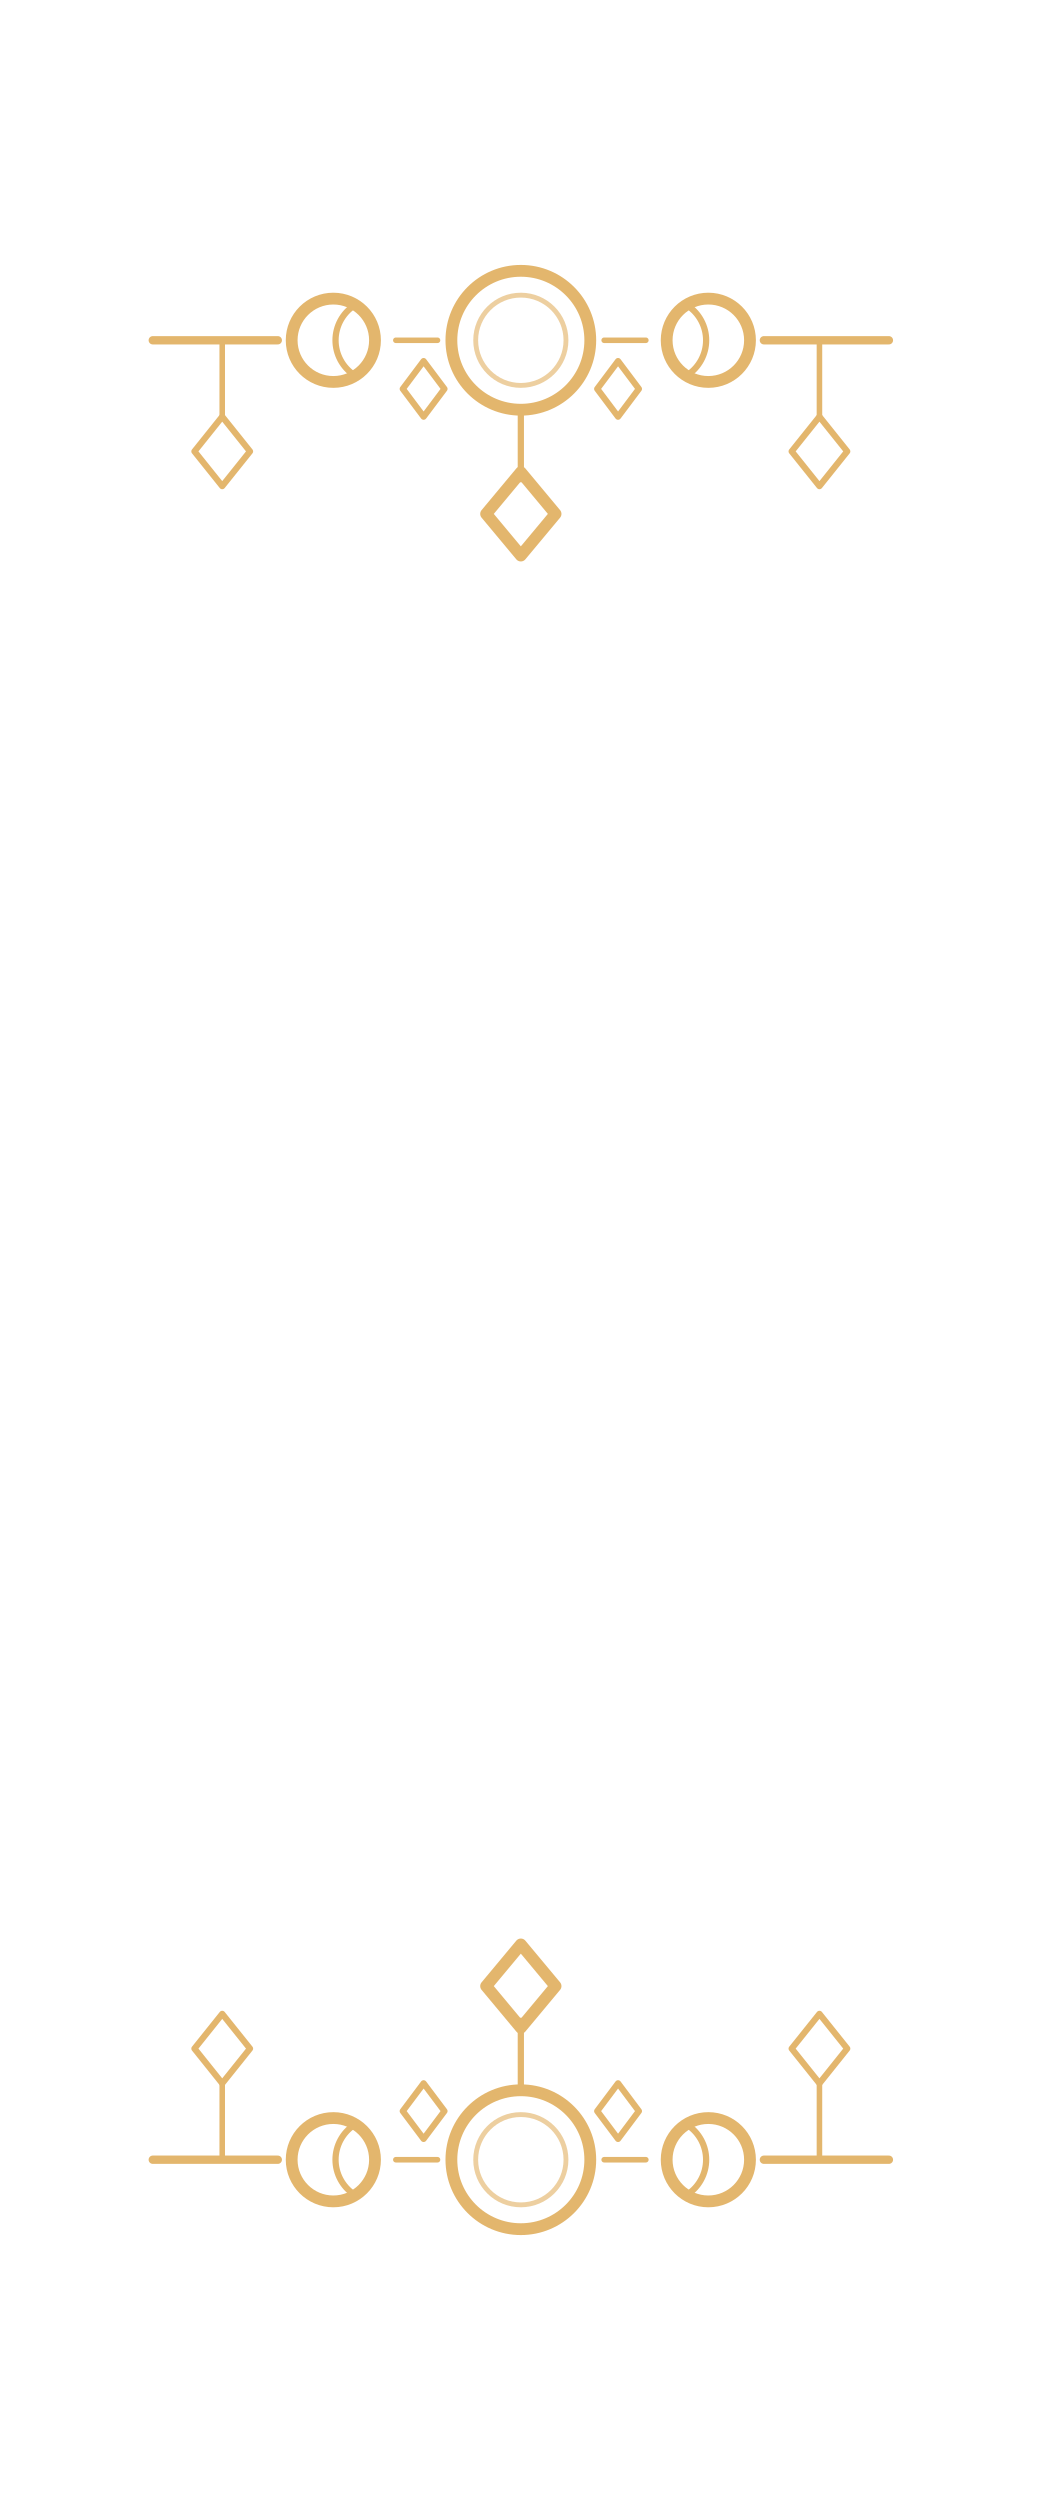
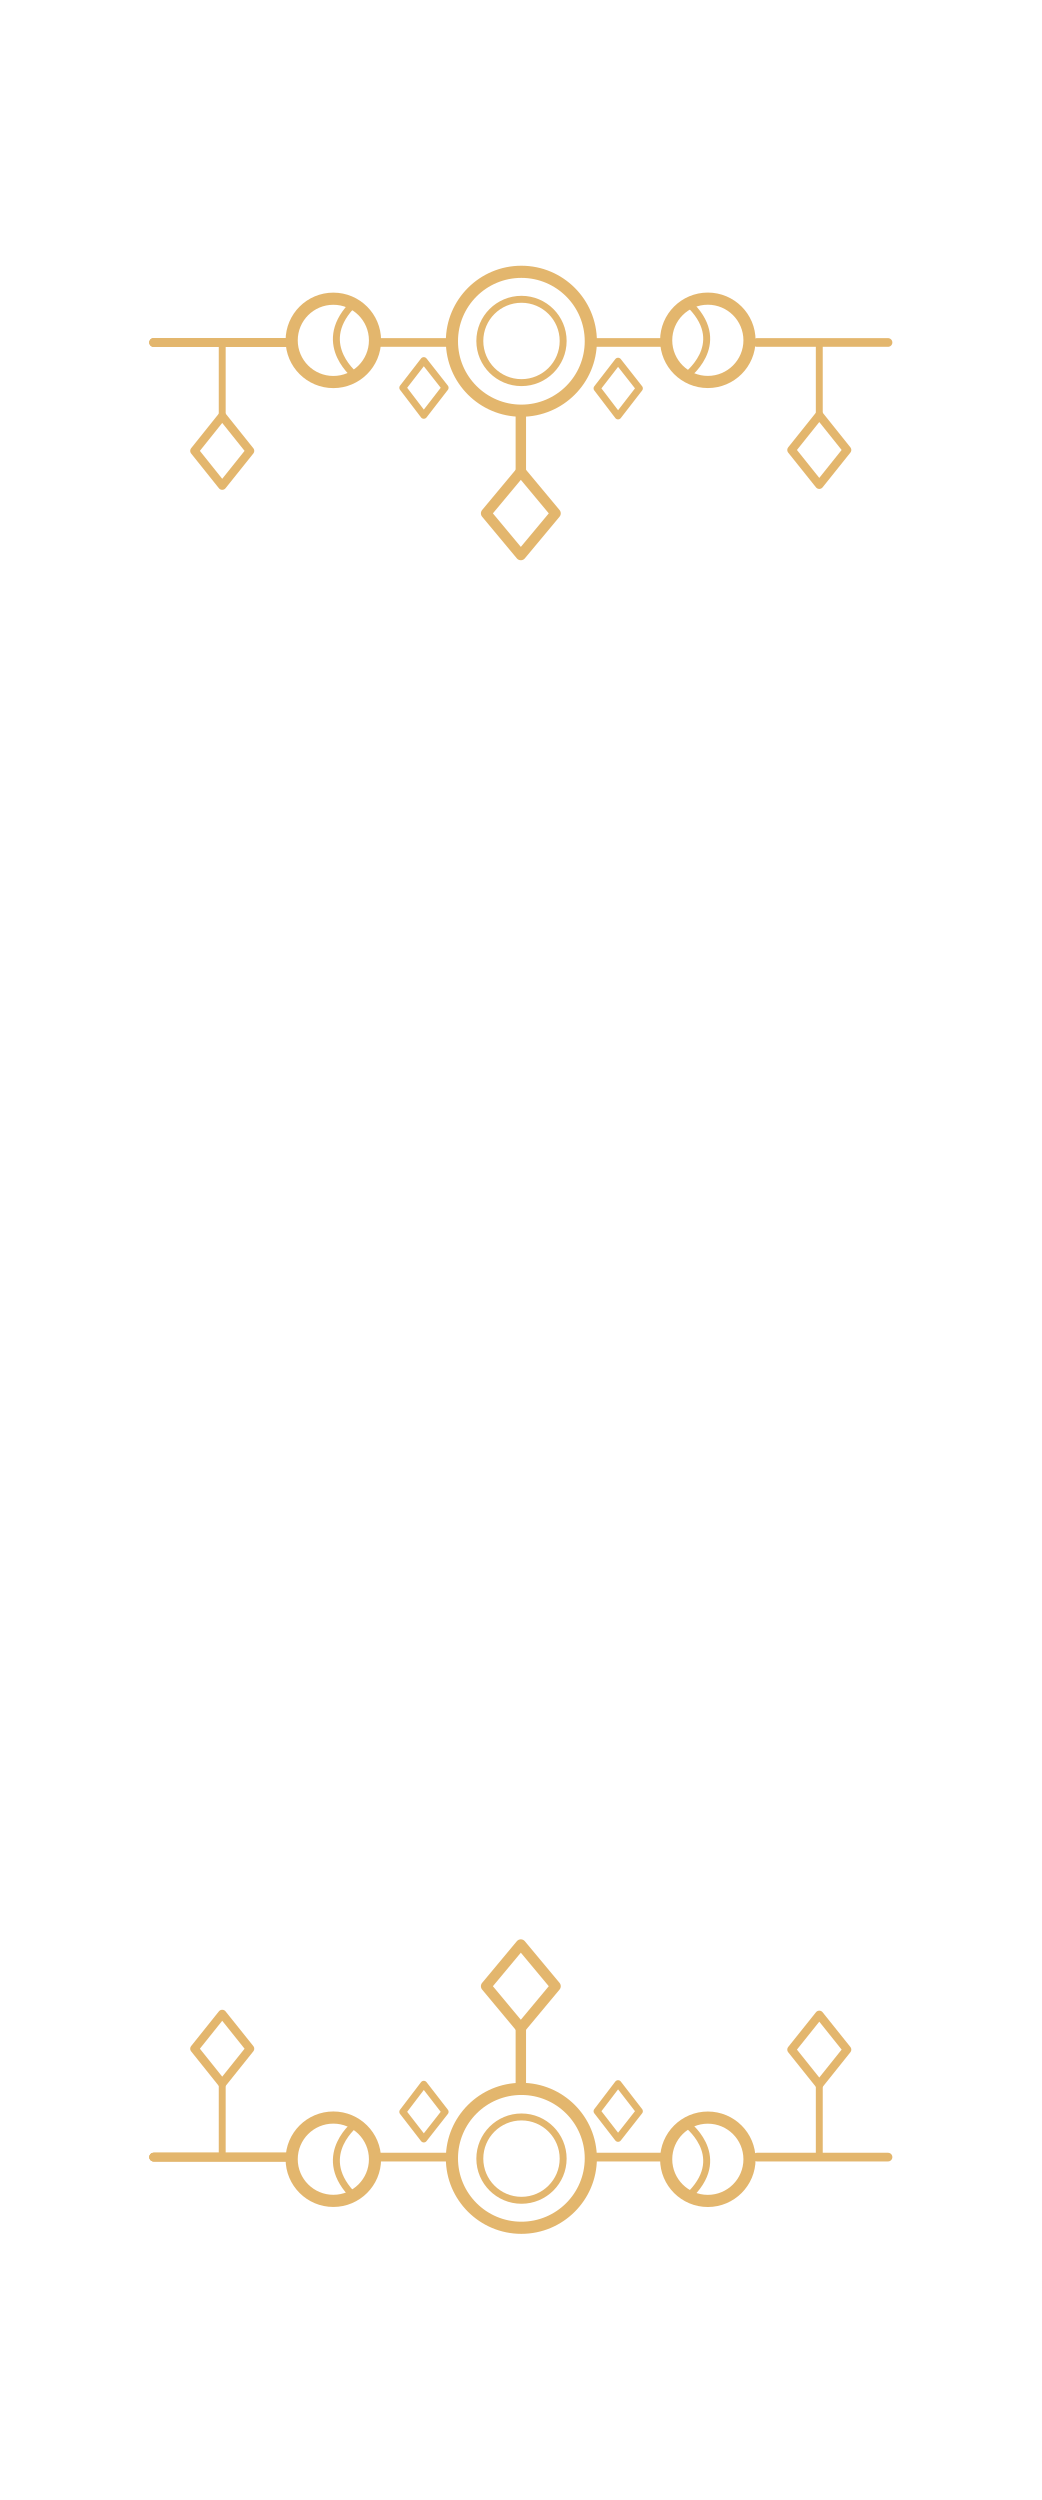
- <svg xmlns="http://www.w3.org/2000/svg" width="150" height="360" viewBox="0 0 150 360">
-   <g fill="none" stroke="#e3b66d" stroke-width="1.7" stroke-linecap="round" stroke-linejoin="round">
-     <defs>
+ <svg xmlns="http://www.w3.org/2000/svg" width="150" height="360" viewBox="0 0 150 360" version="1.1" id="svg13">
+   <defs id="defs13" />
+   <g fill="none" stroke="#e3b66d" stroke-width="1.7" stroke-linecap="round" stroke-linejoin="round" id="g13">
+     <defs id="defs12">
      <g id="lunar-phases-ornament">
-         <path d="M22 0H40M110 0H128" stroke-width="1.2" />
-         <circle cx="48" cy="0" r="6" />
-         <path d="M51 -5A6 6 0 0 0 51 5" stroke-width=".9" />
-         <circle cx="75" cy="0" r="10" />
-         <circle cx="75" cy="0" r="6.5" stroke-width=".7" opacity=".65" />
-         <circle cx="102" cy="0" r="6" />
-         <path d="M99 -5A6 6 0 0 1 99 5" stroke-width=".9" />
-         <path d="M57 0H63M87 0H93" stroke-width=".8" />
-         <path d="M75 10V20" stroke-width=".9" />
-         <path d="M75 19L80 25L75 31L70 25Z" />
-         <path d="M61 3L64 7L61 11L58 7Z" stroke-width=".9" />
-         <path d="M89 3L92 7L89 11L86 7Z" stroke-width=".9" />
-         <path d="M32 0V11M118 0V11" stroke-width=".8" />
-         <path d="M32 11L36 16L32 21L28 16Z" stroke-width=".9" />
-         <path d="M118 11L122 16L118 21L114 16Z" stroke-width=".9" />
+         <path d="M22 0H40M110 0H128" stroke-width="1.2" id="path1" />
+         <circle cx="48" cy="0" r="6" id="circle1" />
+         <path d="M51 -5A6 6 0 0 0 51 5" stroke-width=".9" id="path2" />
+         <circle cx="75" cy="0" r="10" id="circle2" />
+         <circle cx="75" cy="0" r="6.5" stroke-width=".7" opacity=".65" id="circle3" />
+         <circle cx="102" cy="0" r="6" id="circle4" />
+         <path d="M99 -5A6 6 0 0 1 99 5" stroke-width=".9" id="path4" />
+         <path d="M57 0H63M87 0H93" stroke-width=".8" id="path5" />
+         <path d="M75 10V20" stroke-width=".9" id="path6" />
+         <path d="M75 19L80 25L75 31L70 25Z" id="path7" />
+         <path d="M61 3L64 7L61 11L58 7Z" stroke-width=".9" id="path8" />
+         <path d="M89 3L92 7L89 11L86 7Z" stroke-width=".9" id="path9" />
+         <path d="M32 0V11M118 0V11" stroke-width=".8" id="path10" />
+         <path d="M32 11L36 16L32 21L28 16Z" stroke-width=".9" id="path11" />
+         <path d="M118 11L122 16L118 21L114 16Z" stroke-width=".9" id="path12" />
      </g>
    </defs>
-     <use href="#lunar-phases-ornament" transform="translate(0 49)" />
-     <use href="#lunar-phases-ornament" transform="translate(0 311) scale(1 -1)" />
+     <g id="g19" style="stroke:#e3b66d;stroke-opacity:1;fill:#000000;fill-opacity:0">
+       <circle style="fill:#000000;stroke:#e3b66d;stroke-width:1.75;stroke-dasharray:none;stroke-opacity:1;fill-opacity:0" id="path14" cx="48.001" cy="49.013" r="6" />
+       <circle style="fill:#000000;stroke:#e3b66d;stroke-width:1;stroke-dasharray:none;stroke-opacity:1;fill-opacity:0" id="path14-3" cx="75.094" cy="49.098" r="6" />
+       <circle style="fill:#000000;stroke:#e3b66d;stroke-width:1.75;stroke-dasharray:none;stroke-opacity:1;fill-opacity:0" id="path14-94" cx="75.077" cy="49.14" r="10" />
+       <circle style="fill:#000000;stroke:#e3b66d;stroke-width:1.75;stroke-dasharray:none;stroke-opacity:1;fill-opacity:0" id="path14-9" cx="101.928" cy="49.005" r="6" />
+       <path style="fill:#000000;stroke:#e3b66d;stroke-width:1;stroke-dasharray:none;stroke-opacity:1;fill-opacity:0" d="m 50.556,44.103 c -5.208,5.645 0.822,10.178 0.822,10.178" id="path15" />
+       <path style="fill:#000000;stroke:#e3b66d;stroke-width:1;stroke-dasharray:none;stroke-opacity:1;fill-opacity:0" d="M 99.556,44.075 C 104.984,49.708 98.699,54.231 98.699,54.231" id="path15-7" />
+       <path style="fill:#000000;stroke:#e3b66d;stroke-width:1;stroke-dasharray:none;stroke-opacity:1;fill-opacity:0" d="M 89,52.016 85.976,55.925 89,59.893 92.07,55.925 Z" id="path16" />
+       <path style="fill:#000000;stroke:#e3b66d;stroke-width:1;stroke-dasharray:none;stroke-opacity:1;fill-opacity:0" d="m 61.026,51.927 -3.024,3.909 3.024,3.968 3.07,-3.968 z" id="path16-0" />
+       <path style="fill:#000000;stroke:#e3b66d;stroke-width:1.221;stroke-dasharray:none;stroke-opacity:1;fill-opacity:0" d="m 32,59.925 -4,5 4,5 4,-5 z" id="path16-05" />
+       <path style="fill:#000000;stroke:#e3b66d;stroke-width:0.995;stroke-dasharray:none;stroke-opacity:1;fill-opacity:0" d="M 32,60.267 V 49.487" id="path17" />
+       <path style="fill:#000000;stroke:#e3b66d;stroke-width:1.221;stroke-dasharray:none;stroke-opacity:1;fill-opacity:0" d="m 117.977,59.796 -4,5 4,5 4,-5 z" id="path16-05-4" />
+       <path style="fill:#000000;stroke:#e3b66d;stroke-width:0.995;stroke-dasharray:none;stroke-opacity:1;fill-opacity:0" d="M 117.977,60.138 V 49.358" id="path17-5" />
+       <path style="fill:#000000;stroke:#e3b66d;stroke-width:1.5;stroke-dasharray:none;stroke-opacity:1;fill-opacity:0" d="m 75,67.925 -5,6 5,6 5,-6 z" id="path18" />
+       <path style="fill:#000000;stroke:#e3b66d;stroke-width:1.5;stroke-dasharray:none;stroke-opacity:1;fill-opacity:0" d="m 75,67.925 v -8.774" id="path19" />
+       <path d="M 22.125,49.317 H 42 m 67.003,0 H 127.875" style="fill:#000000;stroke:#e3b66d;stroke-width:1.25;stroke-dasharray:none;stroke-opacity:1;fill-opacity:0" id="path1-3" />
+       <path d="M 22.125,49.317 H 42 m 43.503,0 H 95.5" style="fill:#000000;stroke:#e3b66d;stroke-width:1.25;stroke-dasharray:none;stroke-opacity:1;fill-opacity:0" id="path20" />
+       <path d="M 22.125,49.317 H 42 m 12.504,0 h 9.997" style="fill:#000000;stroke:#e3b66d;stroke-width:1.25;stroke-dasharray:none;stroke-opacity:1;fill-opacity:0" id="path21" />
+     </g>
+     <g id="g52" transform="matrix(1,0,0,-1,0,359.94)" style="stroke:#e3b66d;stroke-opacity:1;fill:#000000;fill-opacity:0">
+       <circle style="fill:#000000;stroke:#e3b66d;stroke-width:1.75;stroke-dasharray:none;stroke-opacity:1;fill-opacity:0" id="circle37" cx="48.001" cy="49.013" r="6" />
+       <circle style="fill:#000000;stroke:#e3b66d;stroke-width:1;stroke-dasharray:none;stroke-opacity:1;fill-opacity:0" id="circle38" cx="75.094" cy="49.098" r="6" />
+       <circle style="fill:#000000;stroke:#e3b66d;stroke-width:1.75;stroke-dasharray:none;stroke-opacity:1;fill-opacity:0" id="circle39" cx="75.077" cy="49.14" r="10" />
+       <circle style="fill:#000000;stroke:#e3b66d;stroke-width:1.75;stroke-dasharray:none;stroke-opacity:1;fill-opacity:0" id="circle40" cx="101.928" cy="49.005" r="6" />
+       <path style="fill:#000000;stroke:#e3b66d;stroke-width:1;stroke-dasharray:none;stroke-opacity:1;fill-opacity:0" d="m 50.556,44.103 c -5.208,5.645 0.822,10.178 0.822,10.178" id="path40" />
+       <path style="fill:#000000;stroke:#e3b66d;stroke-width:1;stroke-dasharray:none;stroke-opacity:1;fill-opacity:0" d="M 99.556,44.075 C 104.984,49.708 98.699,54.231 98.699,54.231" id="path41" />
+       <path style="fill:#000000;stroke:#e3b66d;stroke-width:1;stroke-dasharray:none;stroke-opacity:1;fill-opacity:0" d="M 89,52.016 85.976,55.925 89,59.893 92.07,55.925 Z" id="path42" />
+       <path style="fill:#000000;stroke:#e3b66d;stroke-width:1;stroke-dasharray:none;stroke-opacity:1;fill-opacity:0" d="m 61.026,51.927 -3.024,3.909 3.024,3.968 3.07,-3.968 z" id="path43" />
+       <path style="fill:#000000;stroke:#e3b66d;stroke-width:1.221;stroke-dasharray:none;stroke-opacity:1;fill-opacity:0" d="m 32,59.925 -4,5 4,5 4,-5 z" id="path44" />
+       <path style="fill:#000000;stroke:#e3b66d;stroke-width:0.995;stroke-dasharray:none;stroke-opacity:1;fill-opacity:0" d="M 32,60.267 V 49.487" id="path45" />
+       <path style="fill:#000000;stroke:#e3b66d;stroke-width:1.221;stroke-dasharray:none;stroke-opacity:1;fill-opacity:0" d="m 117.977,59.796 -4,5 4,5 4,-5 z" id="path46" />
+       <path style="fill:#000000;stroke:#e3b66d;stroke-width:0.995;stroke-dasharray:none;stroke-opacity:1;fill-opacity:0" d="M 117.977,60.138 V 49.358" id="path47" />
+       <path style="fill:#000000;stroke:#e3b66d;stroke-width:1.5;stroke-dasharray:none;stroke-opacity:1;fill-opacity:0" d="m 75,67.925 -5,6 5,6 5,-6 z" id="path48" />
+       <path style="fill:#000000;stroke:#e3b66d;stroke-width:1.5;stroke-dasharray:none;stroke-opacity:1;fill-opacity:0" d="m 75,67.925 v -8.774" id="path49" />
+       <path d="M 22.125,49.317 H 42 m 67.003,0 H 127.875" style="fill:#000000;stroke:#e3b66d;stroke-width:1.25;stroke-dasharray:none;stroke-opacity:1;fill-opacity:0" id="path50" />
+       <path d="M 22.125,49.317 H 42 m 43.503,0 H 95.5" style="fill:#000000;stroke:#e3b66d;stroke-width:1.25;stroke-dasharray:none;stroke-opacity:1;fill-opacity:0" id="path51" />
+       <path d="M 22.125,49.317 H 42 m 12.504,0 h 9.997" style="fill:#000000;stroke:#e3b66d;stroke-width:1.25;stroke-dasharray:none;stroke-opacity:1;fill-opacity:0" id="path52" />
+     </g>
  </g>
</svg>
